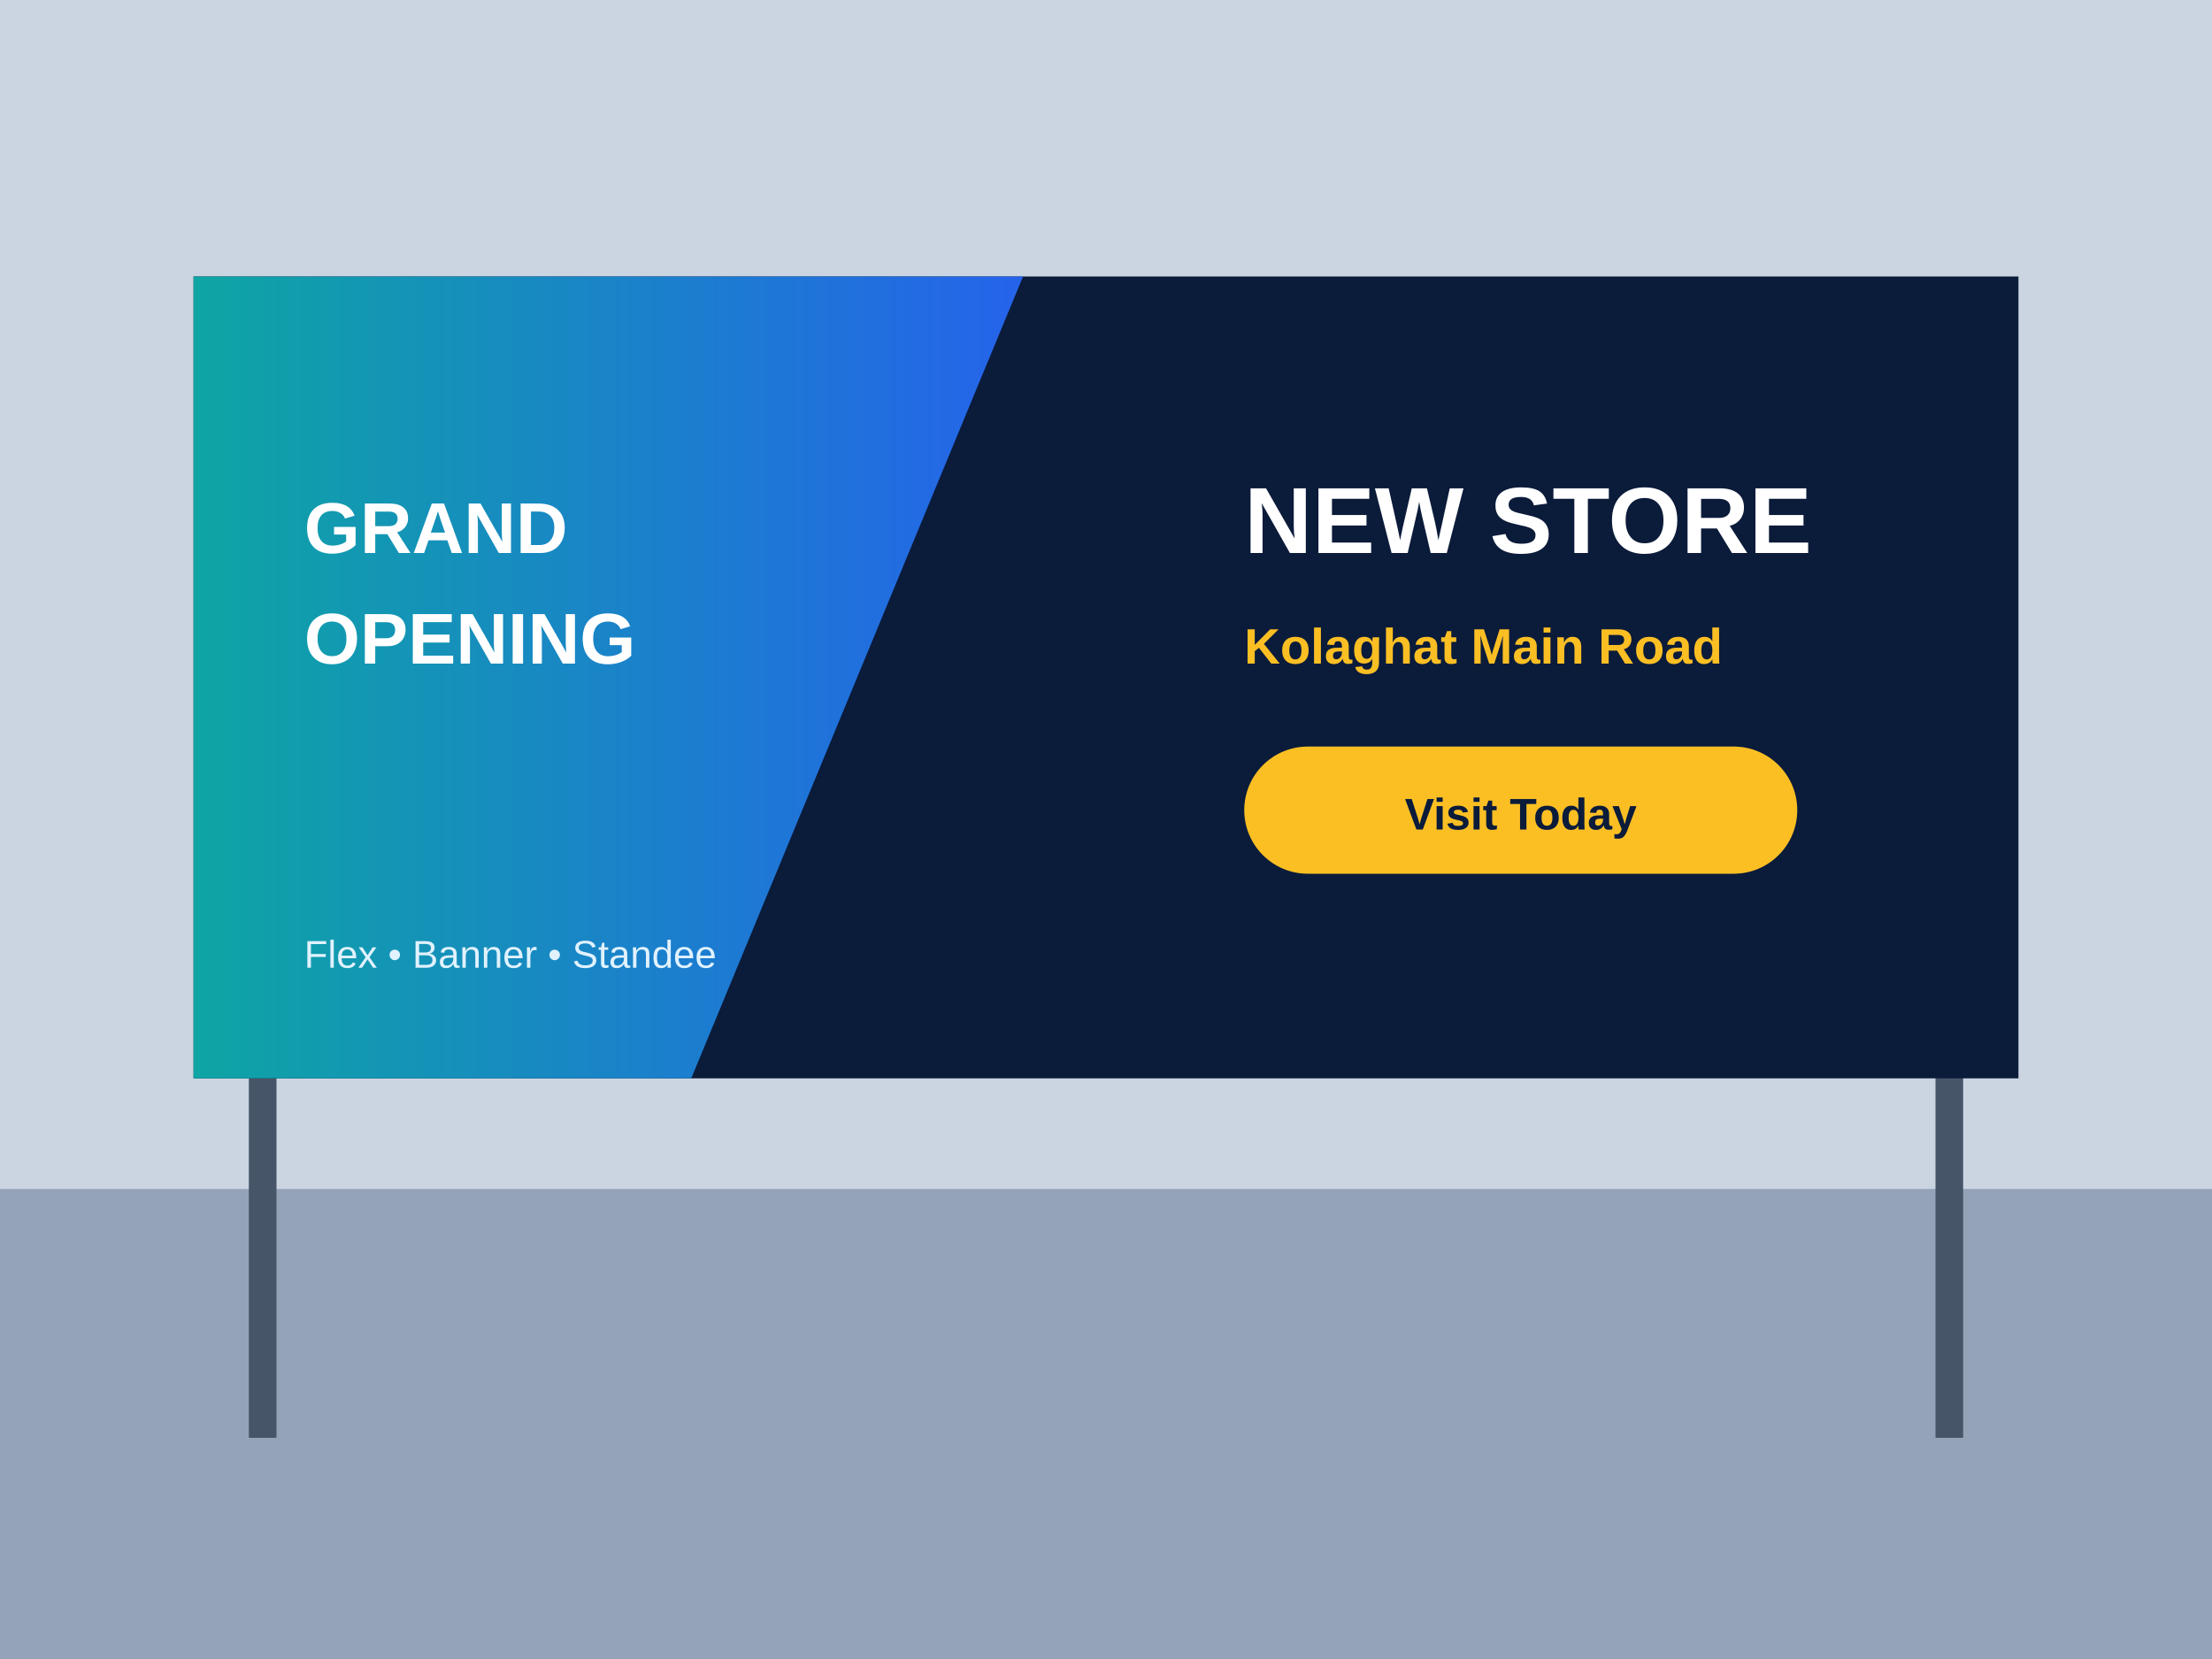
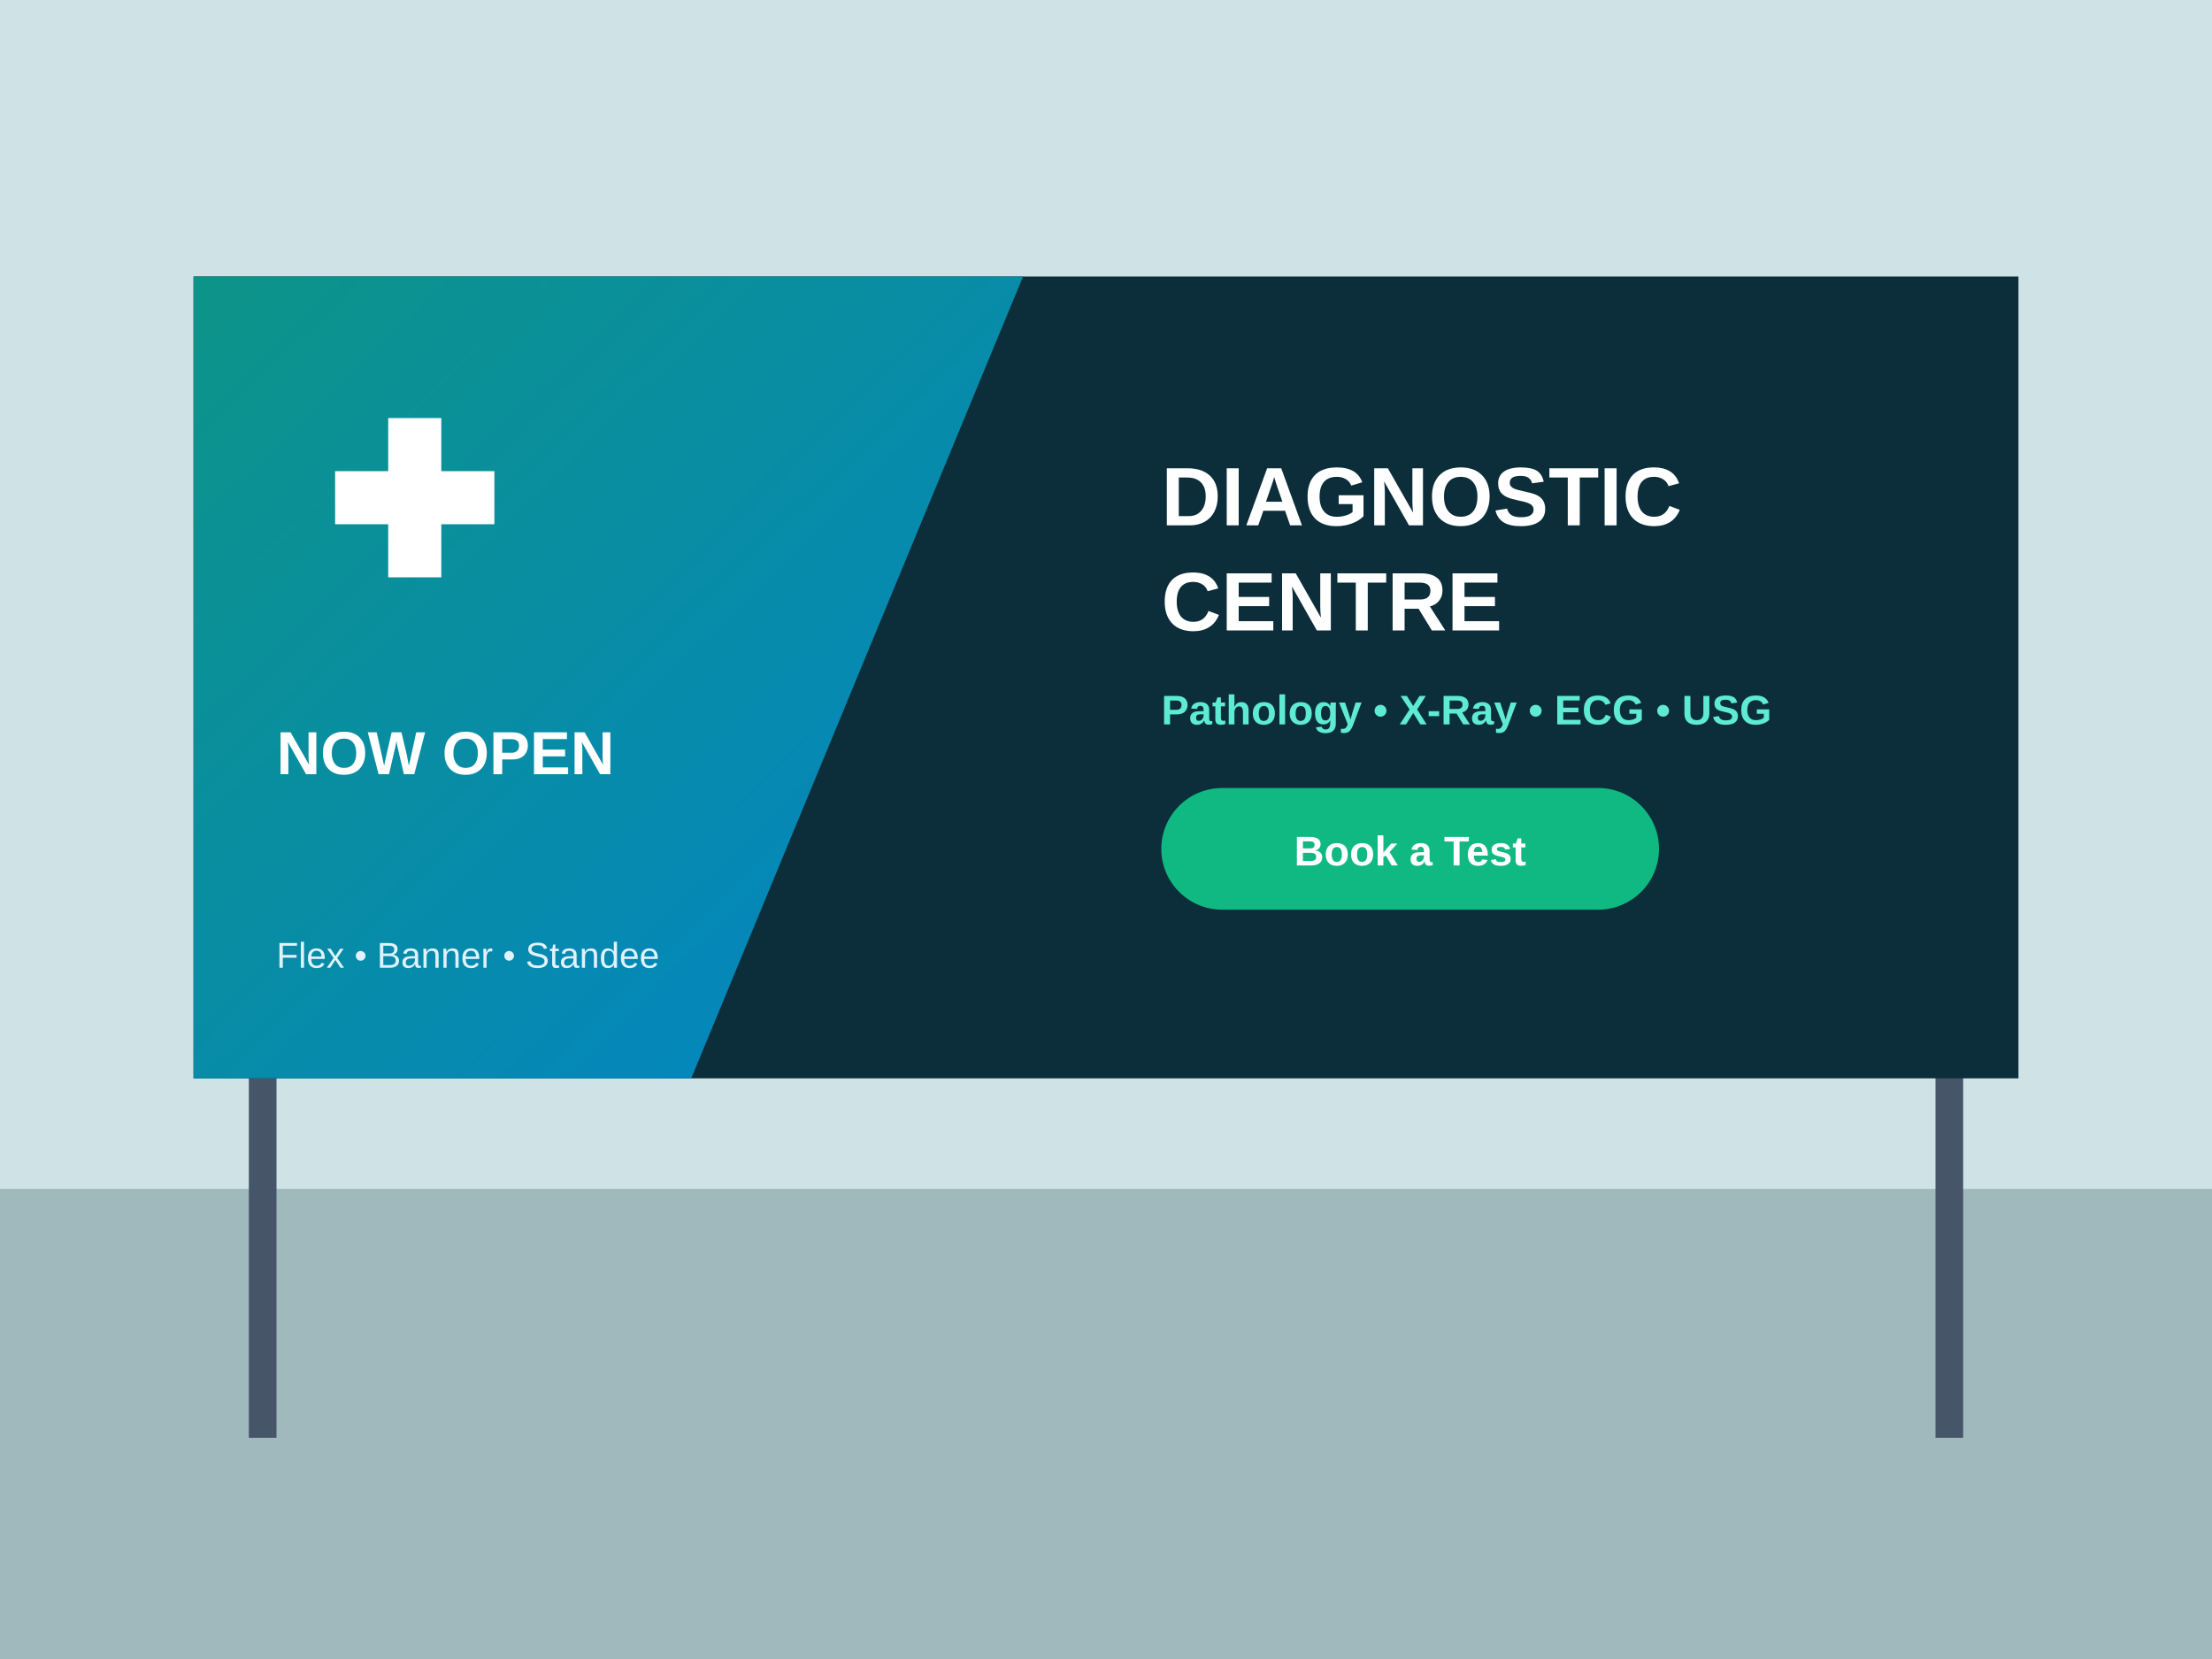
<svg xmlns="http://www.w3.org/2000/svg" viewBox="0 0 800 600" font-family="Plus Jakarta Sans,Hind Siliguri,Arial,sans-serif">
-   <rect width="800" height="600" fill="#cbd5e1" />
-   <rect y="430" width="800" height="170" fill="#94a3b8" />
+   <rect width="800" height="600" fill="#cfe3e6" />
+   <rect y="430" width="800" height="170" fill="#9fb9bd" />
+   <defs>
+     <linearGradient id="lg" x1="0" y1="0" x2="1" y2="1">
+       <stop offset="0" stop-color="#0d9488" />
+       <stop offset="1" stop-color="#0284c7" />
+     </linearGradient>
+   </defs>
  <rect x="90" y="120" width="10" height="400" fill="#475569" />
  <rect x="700" y="120" width="10" height="400" fill="#475569" />
-   <rect x="70" y="100" width="660" height="290" fill="#0b1b3a" />
-   <defs>
-     <linearGradient id="b2" x1="0" x2="1">
-       <stop offset="0" stop-color="#0ea5a4" />
-       <stop offset="1" stop-color="#2563eb" />
-     </linearGradient>
-   </defs>
-   <path d="M70 100h300l-120 290H70z" fill="url(#b2)" />
-   <text x="110" y="200" font-size="26" font-weight="800" fill="#fff">GRAND</text>
-   <text x="110" y="240" font-size="26" font-weight="800" fill="#fff">OPENING</text>
-   <text x="450" y="200" font-size="34" font-weight="800" fill="#fff">NEW STORE</text>
-   <text x="450" y="240" font-size="18" fill="#fbbf24" font-weight="700">Kolaghat Main Road</text>
-   <rect x="450" y="270" width="200" height="46" rx="23" fill="#fbbf24" />
-   <text x="550" y="300" font-size="16" font-weight="800" fill="#0b1b3a" text-anchor="middle">Visit Today</text>
-   <text x="110" y="350" font-size="14" fill="#e0f2fe">Flex • Banner • Standee</text>
+   <rect x="70" y="100" width="660" height="290" fill="#0b2e3a" />
+   <path d="M70 100h300l-120 290H70z" fill="url(#lg)" />
+   <path transform="translate(150,180) scale(1.6)" d="M-6-18h12v12h12v12h-12v12h-12v-12h-12v-12h12z" fill="#fff" />
+   <text x="100" y="280" font-size="22" font-weight="800" fill="#fff">NOW OPEN</text>
+   <text x="100" y="350" font-size="13" fill="#e0f2fe">Flex • Banner • Standee</text>
+   <text x="420" y="190" font-size="30" font-weight="800" fill="#fff">DIAGNOSTIC</text>
+   <text x="420" y="228" font-size="30" font-weight="800" fill="#fff">CENTRE</text>
+   <text x="420" y="262" font-size="15" fill="#5eead4" font-weight="700">Pathology • X-Ray • ECG • USG</text>
+   <rect x="420" y="285" width="180" height="44" rx="22" fill="#10b981" />
+   <text x="510" y="313" font-size="15" font-weight="800" fill="#fff" text-anchor="middle">Book a Test</text>
</svg>
